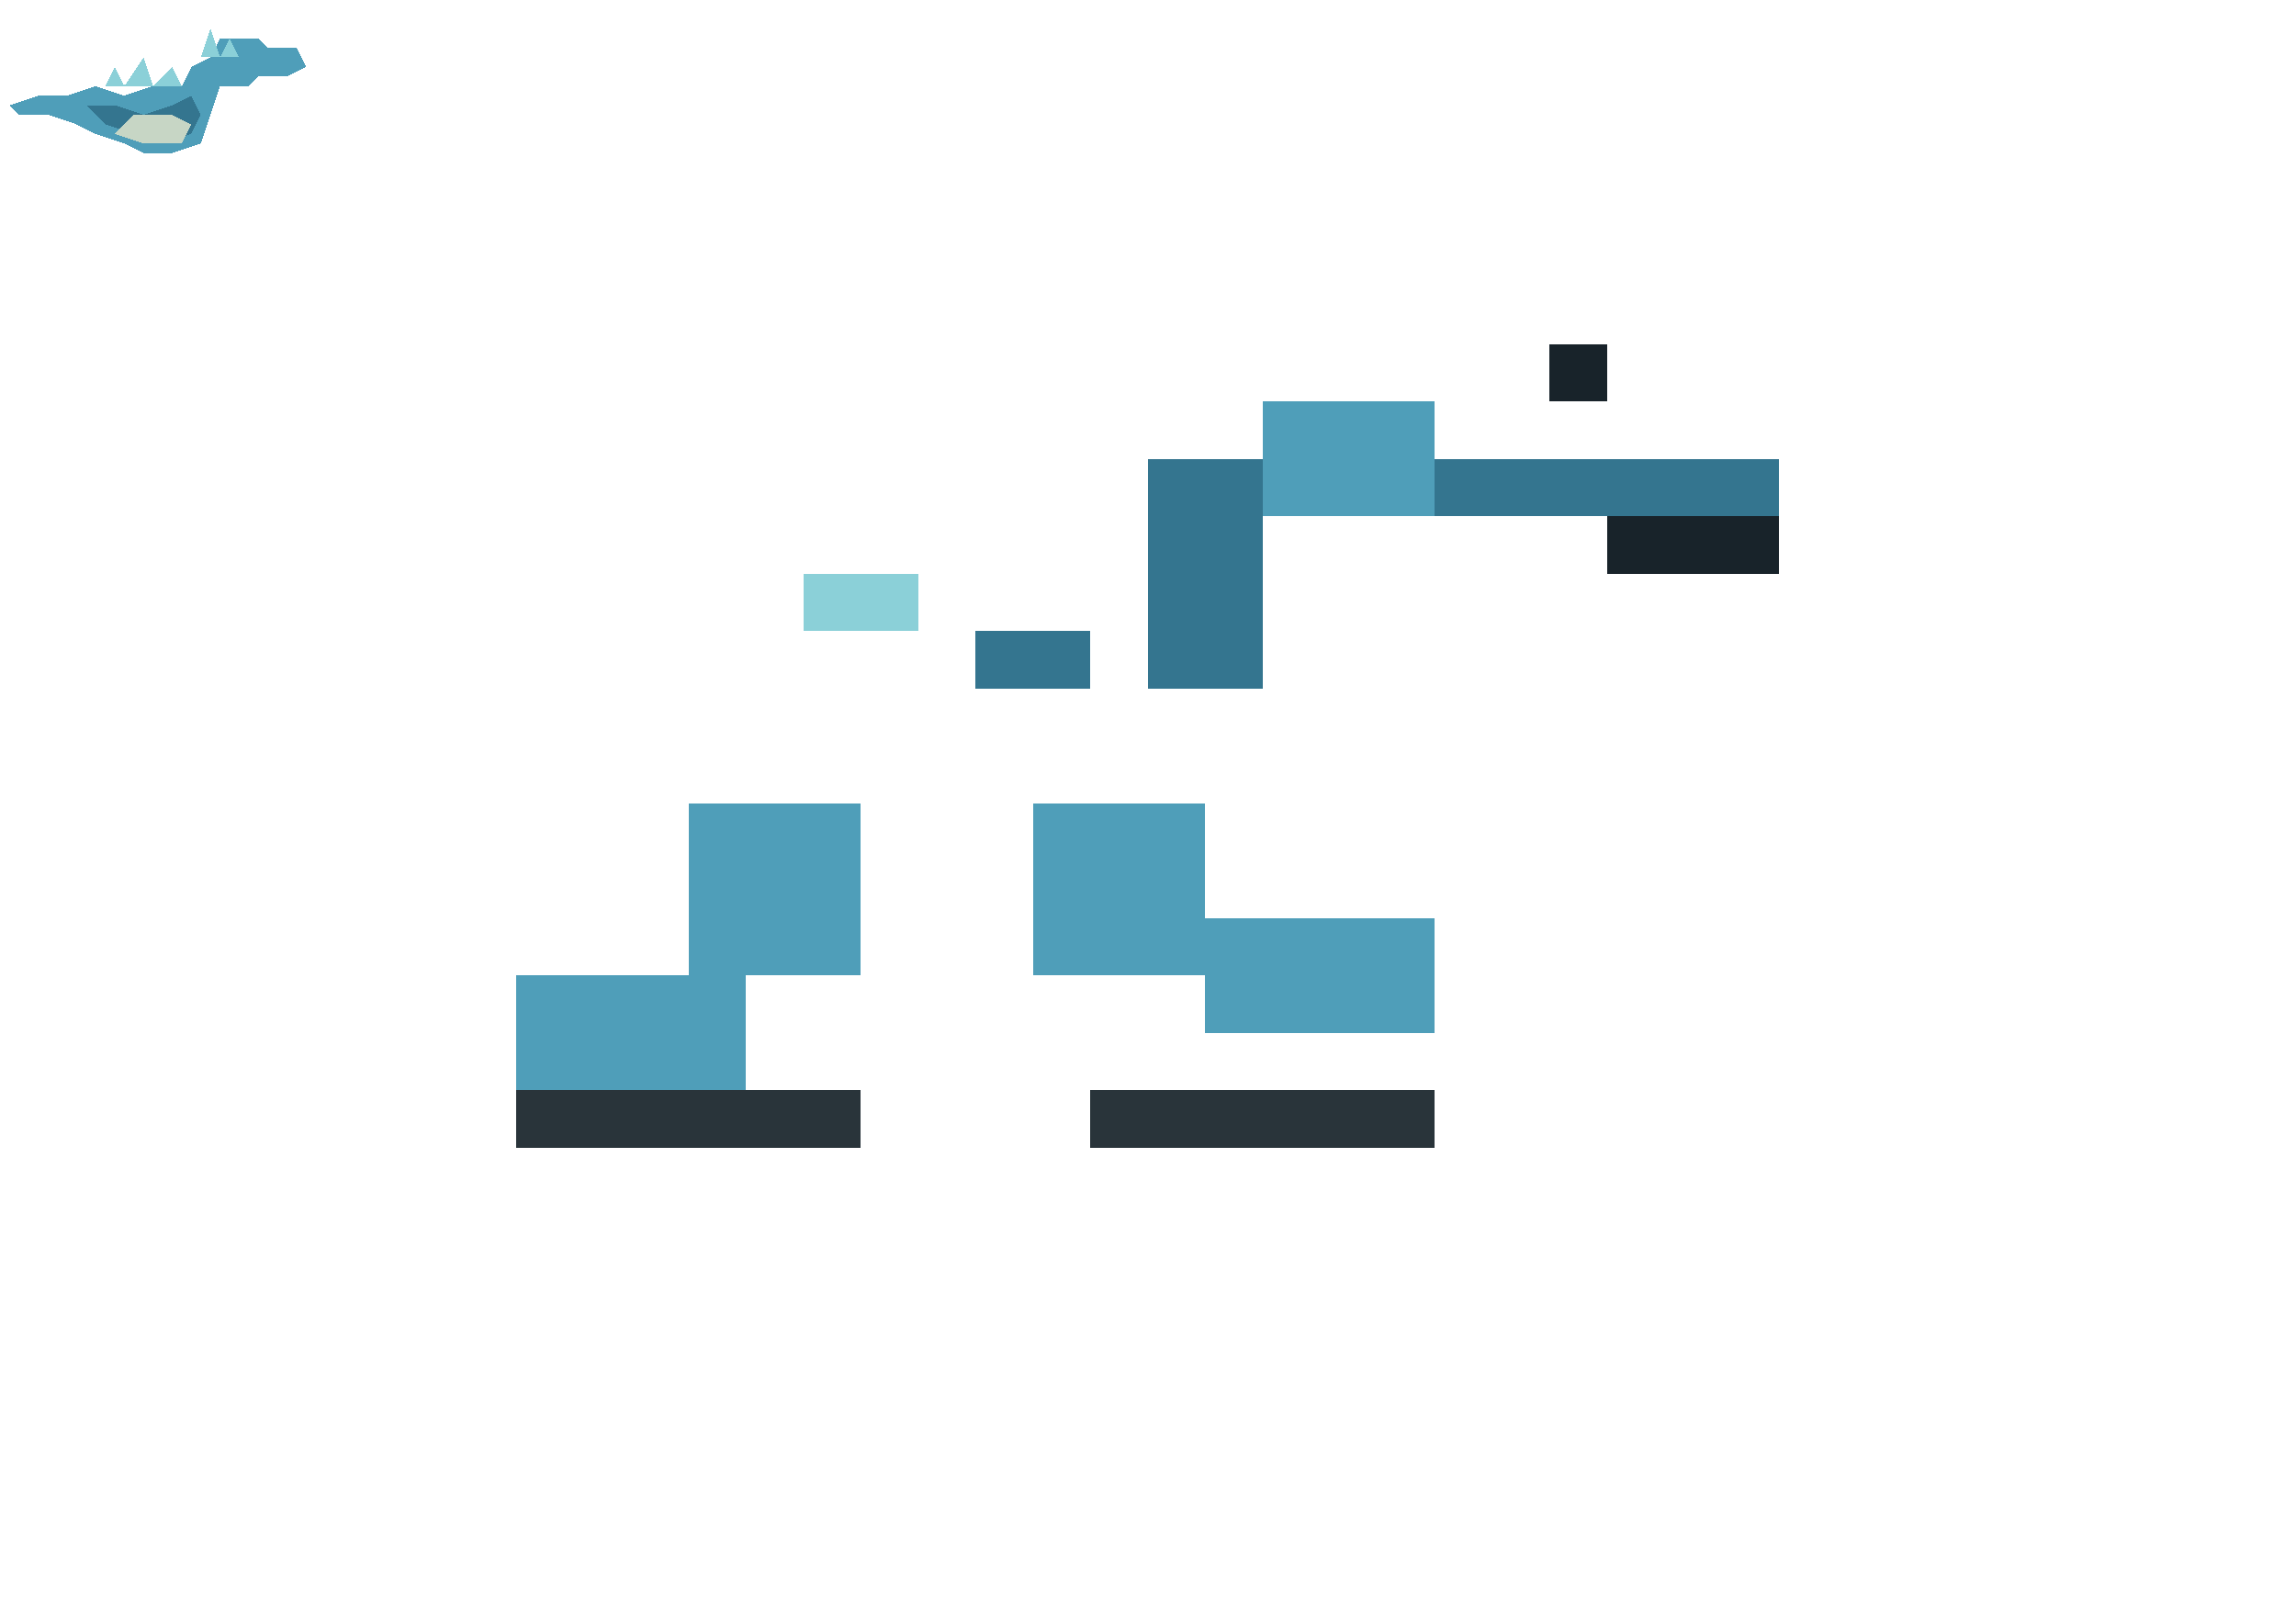
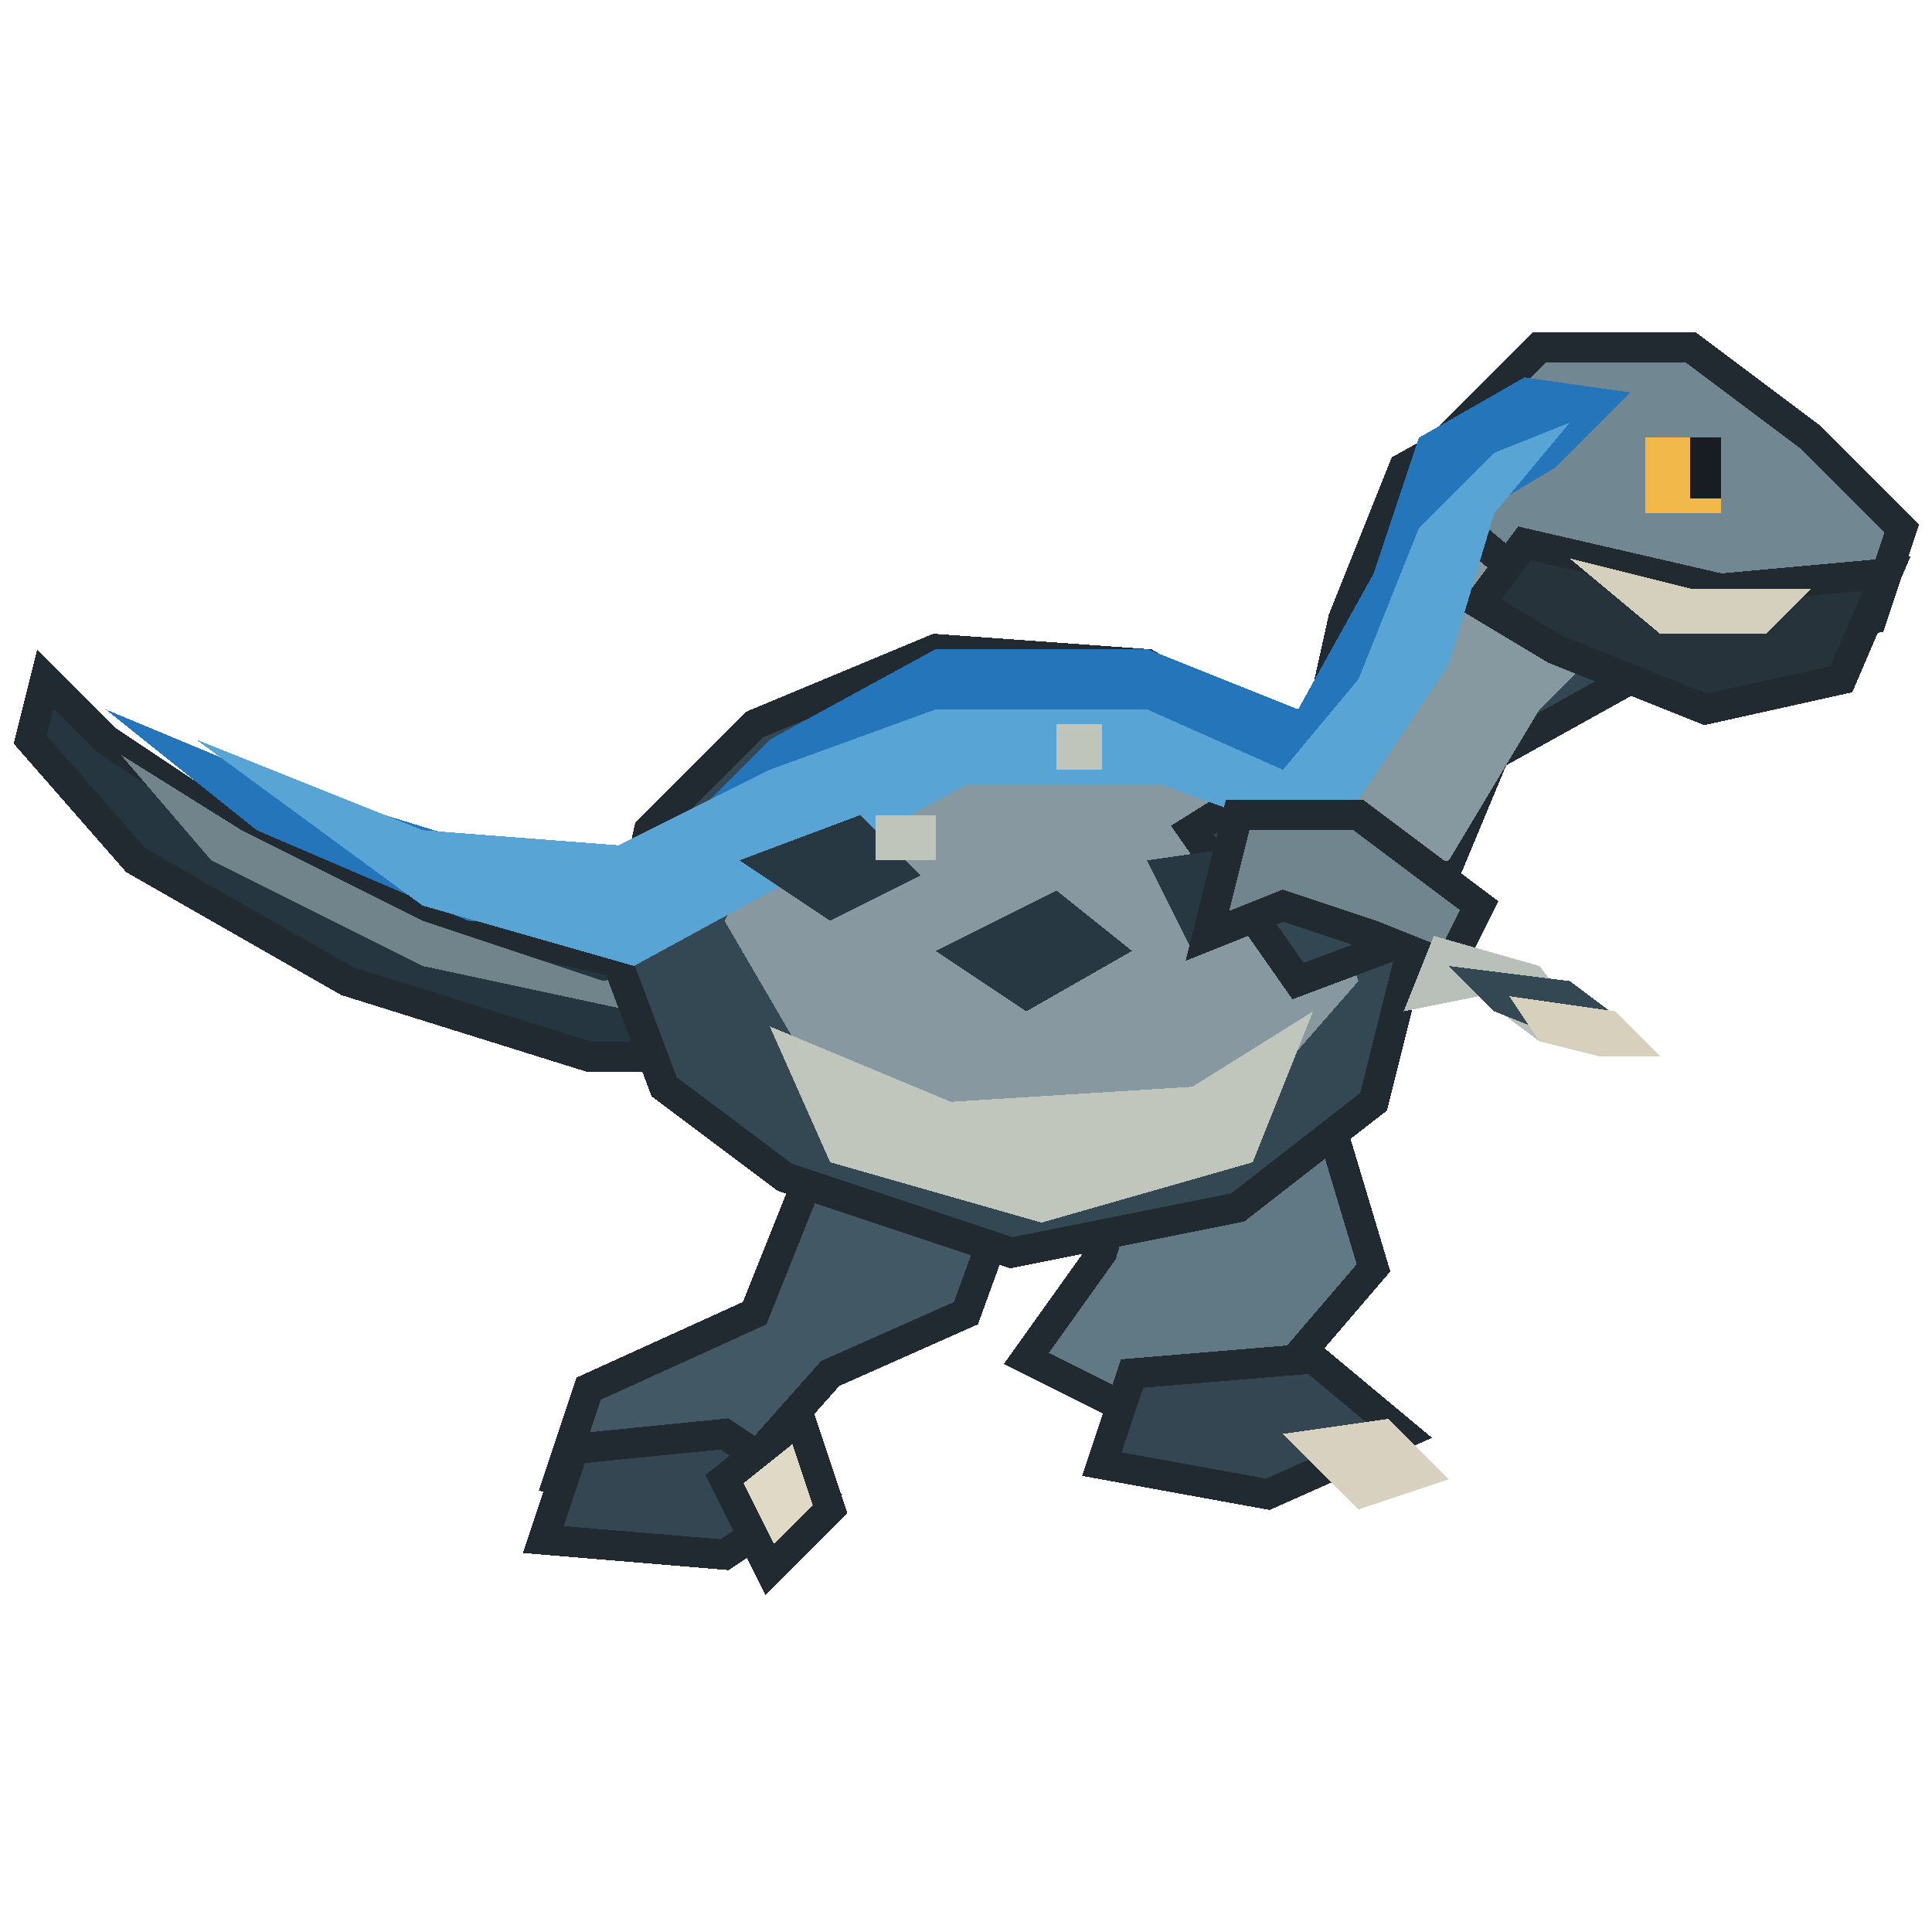
- <svg xmlns="http://www.w3.org/2000/svg" viewBox="0 0 240 168" shape-rendering="crispEdges">
-   <rect width="240" height="168" fill="none" />
-   <polygon points="7,10 10,9 13,10 16,9 19,9 20,7 22,6 23,4 27,4 28,5 31,5 32,7 30,8 27,8 26,9 23,9 22,12 21,15 18,16 15,16 13,15 10,14 8,13 5,12 2,12 1,11 4,10" fill="#4f9eb9" />
-   <polygon points="9,11 12,11 15,12 18,11 20,10 21,12 20,14 17,15 14,14 11,13" fill="#34758f" />
-   <polygon points="14,12 18,12 20,13 19,15 15,15 12,14" fill="#c7d6c5" />
-   <rect x="120" y="48" width="12" height="24" fill="#34758f" />
-   <rect x="132" y="42" width="18" height="12" fill="#4f9eb9" />
-   <rect x="150" y="48" width="18" height="6" fill="#34758f" />
-   <polygon points="11,9 12,7 13,9 15,6 16,9 18,7 19,9" fill="#8bd0d8" />
-   <polygon points="21,6 22,3 23,6 24,4 25,6" fill="#8bd0d8" />
-   <rect x="162" y="48" width="24" height="6" fill="#34758f" />
-   <rect x="168" y="54" width="18" height="6" fill="#18232a" />
-   <rect x="162" y="36" width="6" height="6" fill="#ffe36b" />
-   <rect x="162" y="36" width="6" height="6" fill="#18232a" />
-   <rect x="72" y="84" width="18" height="18" fill="#4f9eb9" />
-   <rect x="108" y="84" width="18" height="18" fill="#4f9eb9" />
-   <rect x="54" y="102" width="24" height="12" fill="#4f9eb9" />
-   <rect x="126" y="96" width="24" height="12" fill="#4f9eb9" />
-   <rect x="54" y="114" width="36" height="6" fill="#29343a" />
-   <rect x="114" y="114" width="36" height="6" fill="#29343a" />
-   <rect x="84" y="60" width="12" height="6" fill="#8bd0d8" />
-   <rect x="102" y="66" width="12" height="6" fill="#34758f" />
+ <svg xmlns="http://www.w3.org/2000/svg" viewBox="0 0 128 128" shape-rendering="crispEdges" role="img" aria-label="Violeta" data-character="Violeta" data-species="Velociraptor" data-age="adult" data-sex="female" data-lineage="Rosa" data-origin="Jurassic World" data-pose="jump">
+   <g>
+     <g stroke="#202a30" stroke-width="2" stroke-linejoin="miter">
+       <polygon points="56,72 68,76 64,87 55,91 47,100 37,98 39,92 50,87" fill="#425965" />
+       <polygon points="76,73 88,74 91,84 85,91 76,94 68,90 73,83" fill="#617984" />
+       <polygon points="38,96 48,95 54,99 48,103 36,102" fill="#344651" />
+       <polygon points="75,91 87,90 93,95 84,99 73,97" fill="#344651" />
+       <polygon points="48,98 53,94 55,100 51,104" fill="#e0d9c5" />
+       <polygon points="85,95 92,94 96,98 90,100" fill="#d8d1bf" stroke="none" />
+     </g>
+     <g stroke="#202a30" stroke-width="2" stroke-linejoin="miter">
+       <polygon points="55,61 42,64 29,61 16,55 7,49 3,45 2,49 9,57 23,65 39,70 55,70 63,65" fill="#263640" />
+       <polygon points="53,61 40,65 28,61 16,55 8,50 14,57 28,64 42,67 55,66" fill="#71838b" stroke="none" />
+       <polygon points="41,64 43,55 50,48 62,43 76,44 88,51 94,61 91,73 82,80 67,83 52,78 44,72" fill="#344854" />
+       <polygon points="48,61 53,52 65,48 78,49 87,56 90,65 83,73 69,77 55,73" fill="#8798a0" stroke="none" />
+       <polygon points="51,68 63,73 79,72 87,67 83,77 69,81 55,77" fill="#c1c6bd" stroke="none" />
+       <polygon points="79,55 87,50 89,41 93,31 102,26 111,29 114,36 108,45 99,50 94,62 86,65" fill="#334752" />
+       <polygon points="88,48 93,36 101,30 109,32 109,40 102,47 96,57 90,58" fill="#8799a0" stroke="none" />
+       <polygon points="96,29 102,23 112,23 120,29 126,35 124,41 115,43 103,40 97,35" fill="#718792" />
+       <polygon points="101,36 114,39 125,38 122,45 113,47 103,43 98,40" fill="#26333b" />
+       <polygon points="104,37 112,39 120,39 117,42 110,42" fill="#d5d0bd" stroke="none" />
+       <polygon points="7,47 19,52 32,56 44,56 51,49 62,43 76,43 86,47 91,38 94,29 101,25 108,26 103,31 98,34 94,45 88,54 78,49 64,48 54,54 45,62 31,61 17,55" fill="#2475b9" stroke="none" />
+       <polygon points="13,49 28,55 41,56 51,51 62,47 76,47 85,51 90,45 94,35 99,30 104,28 99,34 96,44 88,56 77,52 64,52 53,58 42,64 28,60" fill="#58a4d5" stroke="none" />
+       <polygon points="49,57 57,54 61,58 55,61" fill="#273842" stroke="none" />
+       <polygon points="62,63 70,59 75,63 68,67" fill="#273842" stroke="none" />
+       <polygon points="76,57 83,56 86,60 79,63" fill="#273842" stroke="none" />
+       <polygon points="82,54 90,54 98,60 96,64 91,62 85,60 80,62" fill="#71858f" />
+       <polygon points="95,62 102,64 105,68 102,69 98,66 93,67" fill="#b8c0b9" stroke="none" />
+       <polygon points="96,64 104,65 108,68 104,69 99,67" fill="#344854" stroke="none" />
+       <polygon points="100,66 107,67 110,70 106,70 102,69" fill="#d6d0bd" stroke="none" />
+       <rect x="109" y="29" width="5" height="5" fill="#f2b84a" stroke="none" />
+       <rect x="112" y="29" width="2" height="4" fill="#171d22" stroke="none" />
+       <rect x="58" y="54" width="4" height="3" fill="#c0c5bb" stroke="none" />
+       <rect x="70" y="48" width="3" height="3" fill="#c0c5bb" stroke="none" />
+     </g>
+   </g>
</svg>
